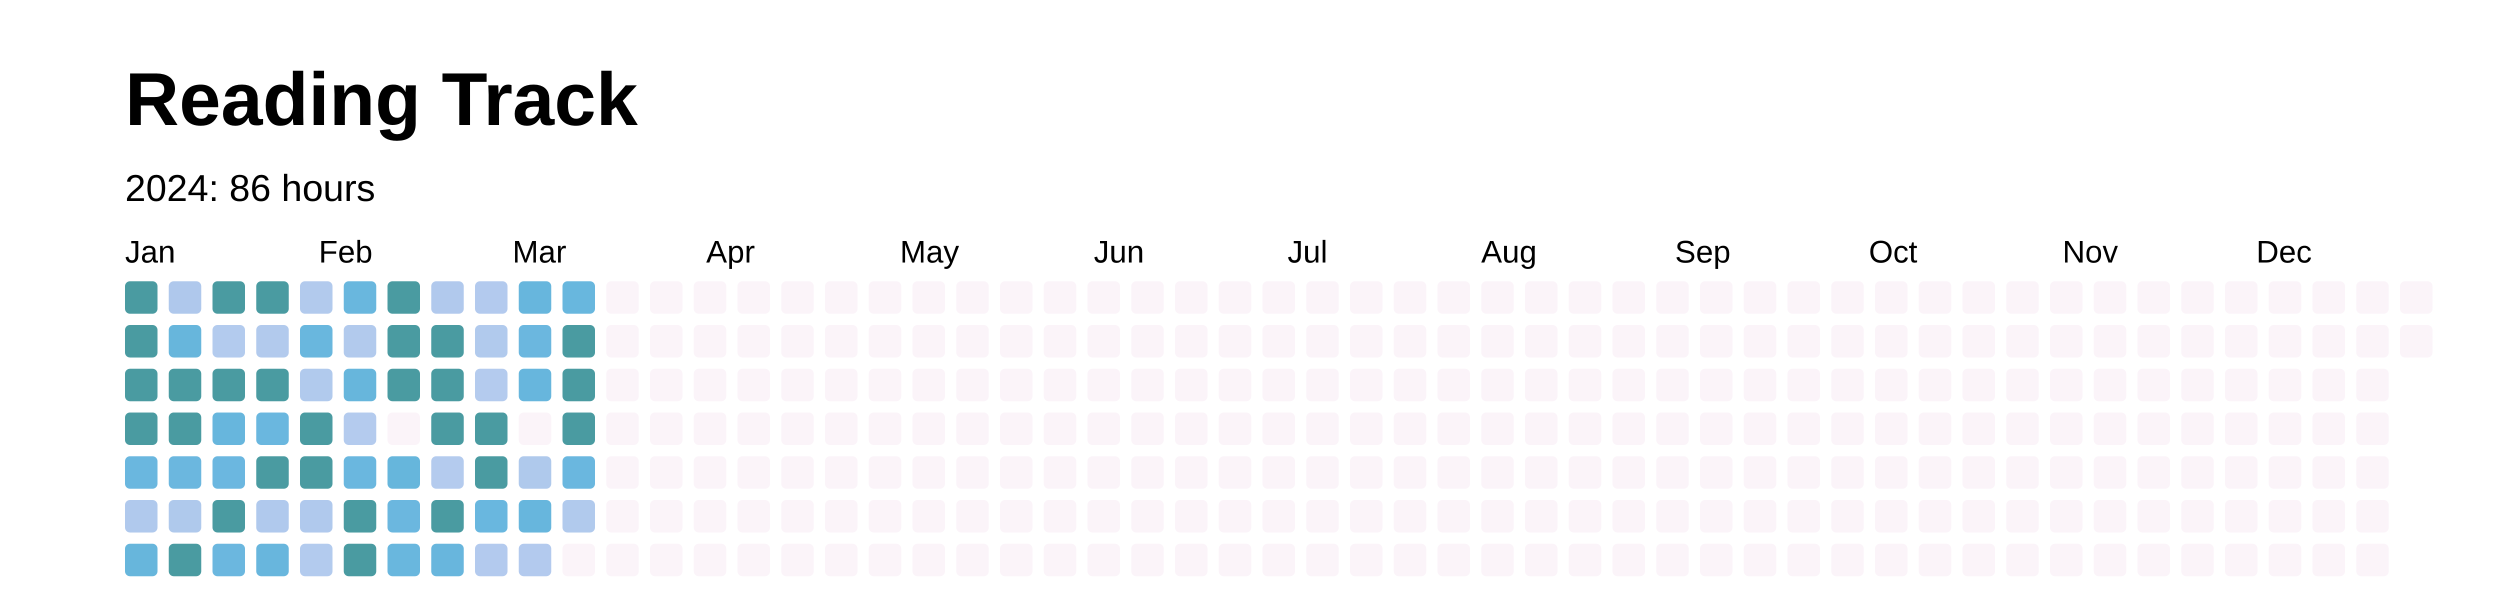
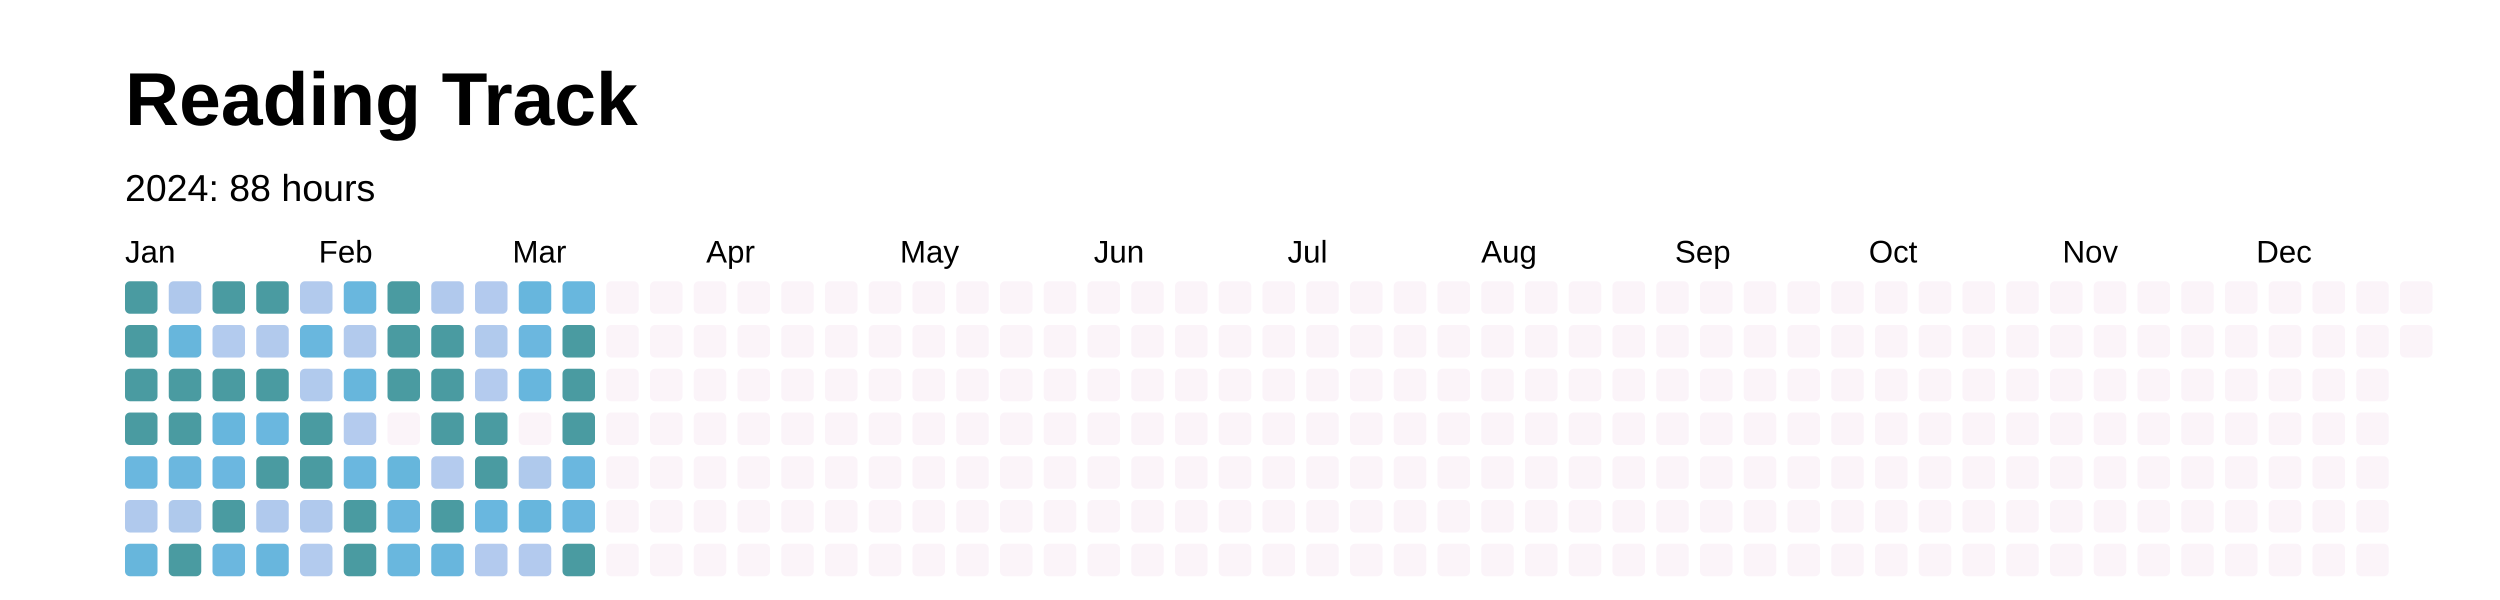
<svg xmlns="http://www.w3.org/2000/svg" baseProfile="full" height="48mm" version="1.1" viewBox="0,0,200,48" width="200mm">
  <defs />
  <rect fill="#FFFFFF" height="48" width="200" x="0" y="0" />
  <text fill="#000000" style="font-size:6px; font-family:Arial; font-weight:bold;" x="10" y="10">Reading Track</text>
-   <text dominant-baseline="hanging" fill="#000000" style="font-size:3.0px; font-family:Arial;" x="10" y="14">2024: 86 hours</text>
+   <text dominant-baseline="hanging" fill="#000000" style="font-size:3.0px; font-family:Arial;" x="10" y="14">2024: 88 hours</text>
  <text fill="#000000" style="font-size:2.5px; font-family:Arial" x="10.0" y="21.0">Jan</text>
  <text fill="#000000" style="font-size:2.5px; font-family:Arial" x="25.5" y="21.0">Feb</text>
  <text fill="#000000" style="font-size:2.5px; font-family:Arial" x="41.0" y="21.0">Mar</text>
  <text fill="#000000" style="font-size:2.5px; font-family:Arial" x="56.5" y="21.0">Apr</text>
  <text fill="#000000" style="font-size:2.5px; font-family:Arial" x="72.0" y="21.0">May</text>
  <text fill="#000000" style="font-size:2.5px; font-family:Arial" x="87.5" y="21.0">Jun</text>
  <text fill="#000000" style="font-size:2.5px; font-family:Arial" x="103.0" y="21.0">Jul</text>
  <text fill="#000000" style="font-size:2.5px; font-family:Arial" x="118.5" y="21.0">Aug</text>
  <text fill="#000000" style="font-size:2.5px; font-family:Arial" x="134.0" y="21.0">Sep</text>
  <text fill="#000000" style="font-size:2.5px; font-family:Arial" x="149.5" y="21.0">Oct</text>
  <text fill="#000000" style="font-size:2.5px; font-family:Arial" x="165.0" y="21.0">Nov</text>
  <text fill="#000000" style="font-size:2.5px; font-family:Arial" x="180.5" y="21.0">Dec</text>
  <rect fill="#4a9ba1" height="2.6" rx="0.4" ry="0.4" width="2.6" x="10.0" y="22.5" />
  <rect fill="#4a9ba1" height="2.6" rx="0.4" ry="0.4" width="2.6" x="10.0" y="26.0" />
  <rect fill="#4a9ba1" height="2.6" rx="0.4" ry="0.4" width="2.6" x="10.0" y="29.5" />
  <rect fill="#4a9ba1" height="2.6" rx="0.4" ry="0.4" width="2.6" x="10.0" y="33.0" />
  <rect fill="#6ab7df" height="2.6" rx="0.4" ry="0.4" width="2.6" x="10.0" y="36.5" />
  <rect fill="#b0c9ed" height="2.6" rx="0.4" ry="0.4" width="2.6" x="10.0" y="40.0" />
  <rect fill="#67b6dc" height="2.6" rx="0.4" ry="0.4" width="2.6" x="10.0" y="43.5" />
  <rect fill="#afc8ec" height="2.6" rx="0.4" ry="0.4" width="2.6" x="13.5" y="22.5" />
  <rect fill="#67b6dc" height="2.6" rx="0.4" ry="0.4" width="2.6" x="13.5" y="26.0" />
  <rect fill="#4a9ba1" height="2.6" rx="0.4" ry="0.4" width="2.6" x="13.5" y="29.5" />
  <rect fill="#4a9ba1" height="2.6" rx="0.4" ry="0.4" width="2.6" x="13.5" y="33.0" />
  <rect fill="#6bb7df" height="2.6" rx="0.4" ry="0.4" width="2.6" x="13.5" y="36.5" />
  <rect fill="#afc9ec" height="2.6" rx="0.4" ry="0.4" width="2.6" x="13.5" y="40.0" />
  <rect fill="#4a9ba1" height="2.6" rx="0.4" ry="0.4" width="2.6" x="13.5" y="43.5" />
  <rect fill="#4a9ba1" height="2.6" rx="0.4" ry="0.4" width="2.6" x="17.0" y="22.5" />
  <rect fill="#b3cbee" height="2.6" rx="0.4" ry="0.4" width="2.6" x="17.0" y="26.0" />
  <rect fill="#4a9ba1" height="2.6" rx="0.4" ry="0.4" width="2.6" x="17.0" y="29.5" />
  <rect fill="#67b6dd" height="2.6" rx="0.4" ry="0.4" width="2.6" x="17.0" y="33.0" />
  <rect fill="#6bb7e0" height="2.6" rx="0.4" ry="0.4" width="2.6" x="17.0" y="36.5" />
  <rect fill="#4a9ba1" height="2.6" rx="0.4" ry="0.4" width="2.6" x="17.0" y="40.0" />
  <rect fill="#6bb7df" height="2.6" rx="0.4" ry="0.4" width="2.6" x="17.0" y="43.5" />
  <rect fill="#4a9ba1" height="2.6" rx="0.4" ry="0.4" width="2.6" x="20.5" y="22.5" />
  <rect fill="#b2caed" height="2.6" rx="0.4" ry="0.4" width="2.6" x="20.5" y="26.0" />
  <rect fill="#4a9ba1" height="2.6" rx="0.4" ry="0.4" width="2.6" x="20.5" y="29.5" />
  <rect fill="#6ab7df" height="2.6" rx="0.4" ry="0.4" width="2.6" x="20.5" y="33.0" />
  <rect fill="#4a9ba1" height="2.6" rx="0.4" ry="0.4" width="2.6" x="20.5" y="36.5" />
  <rect fill="#b0c9ed" height="2.6" rx="0.4" ry="0.4" width="2.6" x="20.5" y="40.0" />
  <rect fill="#68b6dd" height="2.6" rx="0.4" ry="0.4" width="2.6" x="20.5" y="43.5" />
  <rect fill="#b2caed" height="2.6" rx="0.4" ry="0.4" width="2.6" x="24.0" y="22.5" />
  <rect fill="#69b7de" height="2.6" rx="0.4" ry="0.4" width="2.6" x="24.0" y="26.0" />
  <rect fill="#b1caed" height="2.6" rx="0.4" ry="0.4" width="2.6" x="24.0" y="29.5" />
  <rect fill="#4a9ba1" height="2.6" rx="0.4" ry="0.4" width="2.6" x="24.0" y="33.0" />
  <rect fill="#4a9ba1" height="2.6" rx="0.4" ry="0.4" width="2.6" x="24.0" y="36.5" />
  <rect fill="#b0c9ed" height="2.6" rx="0.4" ry="0.4" width="2.6" x="24.0" y="40.0" />
  <rect fill="#b3cbee" height="2.6" rx="0.4" ry="0.4" width="2.6" x="24.0" y="43.5" />
  <rect fill="#69b7de" height="2.6" rx="0.4" ry="0.4" width="2.6" x="27.5" y="22.5" />
  <rect fill="#b2caed" height="2.6" rx="0.4" ry="0.4" width="2.6" x="27.5" y="26.0" />
  <rect fill="#67b6dc" height="2.6" rx="0.4" ry="0.4" width="2.6" x="27.5" y="29.5" />
  <rect fill="#b4cbee" height="2.6" rx="0.4" ry="0.4" width="2.6" x="27.5" y="33.0" />
  <rect fill="#6ab7df" height="2.6" rx="0.4" ry="0.4" width="2.6" x="27.5" y="36.5" />
  <rect fill="#4a9ba1" height="2.6" rx="0.4" ry="0.4" width="2.6" x="27.5" y="40.0" />
  <rect fill="#4a9ba1" height="2.6" rx="0.4" ry="0.4" width="2.6" x="27.5" y="43.5" />
  <rect fill="#4a9ba1" height="2.6" rx="0.4" ry="0.4" width="2.6" x="31.0" y="22.5" />
  <rect fill="#4a9ba1" height="2.6" rx="0.4" ry="0.4" width="2.6" x="31.0" y="26.0" />
  <rect fill="#4a9ba1" height="2.6" rx="0.4" ry="0.4" width="2.6" x="31.0" y="29.5" />
  <rect fill="#FBF4F9" height="2.6" rx="0.4" ry="0.4" width="2.6" x="31.0" y="33.0" />
  <rect fill="#66b6dc" height="2.6" rx="0.4" ry="0.4" width="2.6" x="31.0" y="36.5" />
  <rect fill="#6bb7df" height="2.6" rx="0.4" ry="0.4" width="2.6" x="31.0" y="40.0" />
  <rect fill="#69b7de" height="2.6" rx="0.4" ry="0.4" width="2.6" x="31.0" y="43.5" />
  <rect fill="#b1c9ed" height="2.6" rx="0.4" ry="0.4" width="2.6" x="34.5" y="22.5" />
  <rect fill="#4a9ba1" height="2.6" rx="0.4" ry="0.4" width="2.6" x="34.5" y="26.0" />
  <rect fill="#4a9ba1" height="2.6" rx="0.4" ry="0.4" width="2.6" x="34.5" y="29.5" />
  <rect fill="#4a9ba1" height="2.6" rx="0.4" ry="0.4" width="2.6" x="34.5" y="33.0" />
  <rect fill="#b4cbee" height="2.6" rx="0.4" ry="0.4" width="2.6" x="34.5" y="36.5" />
  <rect fill="#4a9ba1" height="2.6" rx="0.4" ry="0.4" width="2.6" x="34.5" y="40.0" />
  <rect fill="#68b6dd" height="2.6" rx="0.4" ry="0.4" width="2.6" x="34.5" y="43.5" />
  <rect fill="#b3caee" height="2.6" rx="0.4" ry="0.4" width="2.6" x="38.0" y="22.5" />
  <rect fill="#b1caed" height="2.6" rx="0.4" ry="0.4" width="2.6" x="38.0" y="26.0" />
  <rect fill="#b4cbee" height="2.6" rx="0.4" ry="0.4" width="2.6" x="38.0" y="29.5" />
  <rect fill="#4a9ba1" height="2.6" rx="0.4" ry="0.4" width="2.6" x="38.0" y="33.0" />
  <rect fill="#4a9ba1" height="2.6" rx="0.4" ry="0.4" width="2.6" x="38.0" y="36.5" />
  <rect fill="#69b7df" height="2.6" rx="0.4" ry="0.4" width="2.6" x="38.0" y="40.0" />
  <rect fill="#b3caee" height="2.6" rx="0.4" ry="0.4" width="2.6" x="38.0" y="43.5" />
  <rect fill="#67b6dd" height="2.6" rx="0.4" ry="0.4" width="2.6" x="41.5" y="22.5" />
  <rect fill="#6bb7df" height="2.6" rx="0.4" ry="0.4" width="2.6" x="41.5" y="26.0" />
  <rect fill="#67b6dd" height="2.6" rx="0.4" ry="0.4" width="2.6" x="41.5" y="29.5" />
  <rect fill="#FBF4F9" height="2.6" rx="0.4" ry="0.4" width="2.6" x="41.5" y="33.0" />
  <rect fill="#afc9ec" height="2.6" rx="0.4" ry="0.4" width="2.6" x="41.5" y="36.5" />
  <rect fill="#67b6dd" height="2.6" rx="0.4" ry="0.4" width="2.6" x="41.5" y="40.0" />
  <rect fill="#b3caee" height="2.6" rx="0.4" ry="0.4" width="2.6" x="41.5" y="43.5" />
  <rect fill="#68b7de" height="2.6" rx="0.4" ry="0.4" width="2.6" x="45.0" y="22.5" />
  <rect fill="#4a9ba1" height="2.6" rx="0.4" ry="0.4" width="2.6" x="45.0" y="26.0" />
  <rect fill="#4a9ba1" height="2.6" rx="0.4" ry="0.4" width="2.6" x="45.0" y="29.5" />
  <rect fill="#4a9ba1" height="2.6" rx="0.4" ry="0.4" width="2.6" x="45.0" y="33.0" />
  <rect fill="#6ab7df" height="2.6" rx="0.4" ry="0.4" width="2.6" x="45.0" y="36.5" />
-   <rect fill="#b1caed" height="2.6" rx="0.4" ry="0.4" width="2.6" x="45.0" y="40.0" />
-   <rect fill="#FBF4F9" height="2.6" rx="0.4" ry="0.4" width="2.6" x="45.0" y="43.5" />
+   <rect fill="#6ab7df" height="2.6" rx="0.4" ry="0.4" width="2.6" x="45.0" y="40.0" />
+   <rect fill="#4a9ba1" height="2.6" rx="0.4" ry="0.4" width="2.6" x="45.0" y="43.5" />
  <rect fill="#FBF4F9" height="2.6" rx="0.4" ry="0.4" width="2.6" x="48.5" y="22.5" />
  <rect fill="#FBF4F9" height="2.6" rx="0.4" ry="0.4" width="2.6" x="48.5" y="26.0" />
  <rect fill="#FBF4F9" height="2.6" rx="0.4" ry="0.4" width="2.6" x="48.5" y="29.5" />
  <rect fill="#FBF4F9" height="2.6" rx="0.4" ry="0.4" width="2.6" x="48.5" y="33.0" />
  <rect fill="#FBF4F9" height="2.6" rx="0.4" ry="0.4" width="2.6" x="48.5" y="36.5" />
  <rect fill="#FBF4F9" height="2.6" rx="0.4" ry="0.4" width="2.6" x="48.5" y="40.0" />
  <rect fill="#FBF4F9" height="2.6" rx="0.4" ry="0.4" width="2.6" x="48.5" y="43.5" />
  <rect fill="#FBF4F9" height="2.6" rx="0.4" ry="0.4" width="2.6" x="52.0" y="22.5" />
  <rect fill="#FBF4F9" height="2.6" rx="0.4" ry="0.4" width="2.6" x="52.0" y="26.0" />
  <rect fill="#FBF4F9" height="2.6" rx="0.4" ry="0.4" width="2.6" x="52.0" y="29.5" />
  <rect fill="#FBF4F9" height="2.6" rx="0.4" ry="0.4" width="2.6" x="52.0" y="33.0" />
  <rect fill="#FBF4F9" height="2.6" rx="0.4" ry="0.4" width="2.6" x="52.0" y="36.5" />
  <rect fill="#FBF4F9" height="2.6" rx="0.4" ry="0.4" width="2.6" x="52.0" y="40.0" />
  <rect fill="#FBF4F9" height="2.6" rx="0.4" ry="0.4" width="2.6" x="52.0" y="43.5" />
  <rect fill="#FBF4F9" height="2.6" rx="0.4" ry="0.4" width="2.6" x="55.5" y="22.5" />
  <rect fill="#FBF4F9" height="2.6" rx="0.4" ry="0.4" width="2.6" x="55.5" y="26.0" />
  <rect fill="#FBF4F9" height="2.6" rx="0.4" ry="0.4" width="2.6" x="55.5" y="29.5" />
  <rect fill="#FBF4F9" height="2.6" rx="0.4" ry="0.4" width="2.6" x="55.5" y="33.0" />
  <rect fill="#FBF4F9" height="2.6" rx="0.4" ry="0.4" width="2.6" x="55.5" y="36.5" />
  <rect fill="#FBF4F9" height="2.6" rx="0.4" ry="0.4" width="2.6" x="55.5" y="40.0" />
  <rect fill="#FBF4F9" height="2.6" rx="0.4" ry="0.4" width="2.6" x="55.5" y="43.5" />
  <rect fill="#FBF4F9" height="2.6" rx="0.4" ry="0.4" width="2.6" x="59.0" y="22.5" />
  <rect fill="#FBF4F9" height="2.6" rx="0.4" ry="0.4" width="2.6" x="59.0" y="26.0" />
  <rect fill="#FBF4F9" height="2.6" rx="0.4" ry="0.4" width="2.6" x="59.0" y="29.5" />
  <rect fill="#FBF4F9" height="2.6" rx="0.4" ry="0.4" width="2.6" x="59.0" y="33.0" />
  <rect fill="#FBF4F9" height="2.6" rx="0.4" ry="0.4" width="2.6" x="59.0" y="36.5" />
  <rect fill="#FBF4F9" height="2.6" rx="0.4" ry="0.4" width="2.6" x="59.0" y="40.0" />
  <rect fill="#FBF4F9" height="2.6" rx="0.4" ry="0.4" width="2.6" x="59.0" y="43.5" />
  <rect fill="#FBF4F9" height="2.6" rx="0.4" ry="0.4" width="2.6" x="62.5" y="22.5" />
  <rect fill="#FBF4F9" height="2.6" rx="0.4" ry="0.4" width="2.6" x="62.5" y="26.0" />
  <rect fill="#FBF4F9" height="2.6" rx="0.4" ry="0.4" width="2.6" x="62.5" y="29.5" />
  <rect fill="#FBF4F9" height="2.6" rx="0.4" ry="0.4" width="2.6" x="62.5" y="33.0" />
  <rect fill="#FBF4F9" height="2.6" rx="0.4" ry="0.4" width="2.6" x="62.5" y="36.5" />
  <rect fill="#FBF4F9" height="2.6" rx="0.4" ry="0.4" width="2.6" x="62.5" y="40.0" />
  <rect fill="#FBF4F9" height="2.6" rx="0.4" ry="0.4" width="2.6" x="62.5" y="43.5" />
  <rect fill="#FBF4F9" height="2.6" rx="0.4" ry="0.4" width="2.6" x="66.0" y="22.5" />
  <rect fill="#FBF4F9" height="2.6" rx="0.4" ry="0.4" width="2.6" x="66.0" y="26.0" />
  <rect fill="#FBF4F9" height="2.6" rx="0.4" ry="0.4" width="2.6" x="66.0" y="29.5" />
  <rect fill="#FBF4F9" height="2.6" rx="0.4" ry="0.4" width="2.6" x="66.0" y="33.0" />
  <rect fill="#FBF4F9" height="2.6" rx="0.4" ry="0.4" width="2.6" x="66.0" y="36.5" />
  <rect fill="#FBF4F9" height="2.6" rx="0.4" ry="0.4" width="2.6" x="66.0" y="40.0" />
  <rect fill="#FBF4F9" height="2.6" rx="0.4" ry="0.4" width="2.6" x="66.0" y="43.5" />
  <rect fill="#FBF4F9" height="2.6" rx="0.4" ry="0.4" width="2.6" x="69.5" y="22.5" />
  <rect fill="#FBF4F9" height="2.6" rx="0.4" ry="0.4" width="2.6" x="69.5" y="26.0" />
  <rect fill="#FBF4F9" height="2.6" rx="0.4" ry="0.4" width="2.6" x="69.5" y="29.5" />
  <rect fill="#FBF4F9" height="2.6" rx="0.4" ry="0.4" width="2.6" x="69.5" y="33.0" />
  <rect fill="#FBF4F9" height="2.6" rx="0.4" ry="0.4" width="2.6" x="69.5" y="36.5" />
  <rect fill="#FBF4F9" height="2.6" rx="0.4" ry="0.4" width="2.6" x="69.5" y="40.0" />
  <rect fill="#FBF4F9" height="2.6" rx="0.4" ry="0.4" width="2.6" x="69.5" y="43.5" />
  <rect fill="#FBF4F9" height="2.6" rx="0.4" ry="0.4" width="2.6" x="73.0" y="22.5" />
  <rect fill="#FBF4F9" height="2.6" rx="0.4" ry="0.4" width="2.6" x="73.0" y="26.0" />
  <rect fill="#FBF4F9" height="2.6" rx="0.4" ry="0.4" width="2.6" x="73.0" y="29.5" />
  <rect fill="#FBF4F9" height="2.6" rx="0.4" ry="0.4" width="2.6" x="73.0" y="33.0" />
  <rect fill="#FBF4F9" height="2.6" rx="0.4" ry="0.4" width="2.6" x="73.0" y="36.5" />
  <rect fill="#FBF4F9" height="2.6" rx="0.4" ry="0.4" width="2.6" x="73.0" y="40.0" />
  <rect fill="#FBF4F9" height="2.6" rx="0.4" ry="0.4" width="2.6" x="73.0" y="43.5" />
  <rect fill="#FBF4F9" height="2.6" rx="0.4" ry="0.4" width="2.6" x="76.5" y="22.5" />
  <rect fill="#FBF4F9" height="2.6" rx="0.4" ry="0.4" width="2.6" x="76.5" y="26.0" />
  <rect fill="#FBF4F9" height="2.6" rx="0.4" ry="0.4" width="2.6" x="76.5" y="29.5" />
  <rect fill="#FBF4F9" height="2.6" rx="0.4" ry="0.4" width="2.6" x="76.5" y="33.0" />
  <rect fill="#FBF4F9" height="2.6" rx="0.4" ry="0.4" width="2.6" x="76.5" y="36.5" />
  <rect fill="#FBF4F9" height="2.6" rx="0.4" ry="0.4" width="2.6" x="76.5" y="40.0" />
  <rect fill="#FBF4F9" height="2.6" rx="0.4" ry="0.4" width="2.6" x="76.5" y="43.5" />
  <rect fill="#FBF4F9" height="2.6" rx="0.4" ry="0.4" width="2.6" x="80.0" y="22.5" />
  <rect fill="#FBF4F9" height="2.6" rx="0.4" ry="0.4" width="2.6" x="80.0" y="26.0" />
  <rect fill="#FBF4F9" height="2.6" rx="0.4" ry="0.4" width="2.6" x="80.0" y="29.5" />
  <rect fill="#FBF4F9" height="2.6" rx="0.4" ry="0.4" width="2.6" x="80.0" y="33.0" />
  <rect fill="#FBF4F9" height="2.6" rx="0.4" ry="0.4" width="2.6" x="80.0" y="36.5" />
  <rect fill="#FBF4F9" height="2.6" rx="0.4" ry="0.4" width="2.6" x="80.0" y="40.0" />
  <rect fill="#FBF4F9" height="2.6" rx="0.4" ry="0.4" width="2.6" x="80.0" y="43.5" />
  <rect fill="#FBF4F9" height="2.6" rx="0.4" ry="0.4" width="2.6" x="83.5" y="22.5" />
  <rect fill="#FBF4F9" height="2.6" rx="0.4" ry="0.4" width="2.6" x="83.5" y="26.0" />
  <rect fill="#FBF4F9" height="2.6" rx="0.4" ry="0.4" width="2.6" x="83.5" y="29.5" />
  <rect fill="#FBF4F9" height="2.6" rx="0.4" ry="0.4" width="2.6" x="83.5" y="33.0" />
  <rect fill="#FBF4F9" height="2.6" rx="0.4" ry="0.4" width="2.6" x="83.5" y="36.5" />
  <rect fill="#FBF4F9" height="2.6" rx="0.4" ry="0.4" width="2.6" x="83.5" y="40.0" />
  <rect fill="#FBF4F9" height="2.6" rx="0.4" ry="0.4" width="2.6" x="83.5" y="43.5" />
  <rect fill="#FBF4F9" height="2.6" rx="0.4" ry="0.4" width="2.6" x="87.0" y="22.5" />
  <rect fill="#FBF4F9" height="2.6" rx="0.4" ry="0.4" width="2.6" x="87.0" y="26.0" />
  <rect fill="#FBF4F9" height="2.6" rx="0.4" ry="0.4" width="2.6" x="87.0" y="29.5" />
  <rect fill="#FBF4F9" height="2.6" rx="0.4" ry="0.4" width="2.6" x="87.0" y="33.0" />
  <rect fill="#FBF4F9" height="2.6" rx="0.4" ry="0.4" width="2.6" x="87.0" y="36.5" />
  <rect fill="#FBF4F9" height="2.6" rx="0.4" ry="0.4" width="2.6" x="87.0" y="40.0" />
  <rect fill="#FBF4F9" height="2.6" rx="0.4" ry="0.4" width="2.6" x="87.0" y="43.5" />
  <rect fill="#FBF4F9" height="2.6" rx="0.4" ry="0.4" width="2.6" x="90.5" y="22.5" />
  <rect fill="#FBF4F9" height="2.6" rx="0.4" ry="0.4" width="2.6" x="90.5" y="26.0" />
  <rect fill="#FBF4F9" height="2.6" rx="0.4" ry="0.4" width="2.6" x="90.5" y="29.5" />
  <rect fill="#FBF4F9" height="2.6" rx="0.4" ry="0.4" width="2.6" x="90.5" y="33.0" />
  <rect fill="#FBF4F9" height="2.6" rx="0.4" ry="0.4" width="2.6" x="90.5" y="36.5" />
  <rect fill="#FBF4F9" height="2.6" rx="0.4" ry="0.4" width="2.6" x="90.5" y="40.0" />
  <rect fill="#FBF4F9" height="2.6" rx="0.4" ry="0.4" width="2.6" x="90.5" y="43.5" />
  <rect fill="#FBF4F9" height="2.6" rx="0.4" ry="0.4" width="2.6" x="94.0" y="22.5" />
  <rect fill="#FBF4F9" height="2.6" rx="0.4" ry="0.4" width="2.6" x="94.0" y="26.0" />
  <rect fill="#FBF4F9" height="2.6" rx="0.4" ry="0.4" width="2.6" x="94.0" y="29.5" />
  <rect fill="#FBF4F9" height="2.6" rx="0.4" ry="0.4" width="2.6" x="94.0" y="33.0" />
  <rect fill="#FBF4F9" height="2.6" rx="0.4" ry="0.4" width="2.6" x="94.0" y="36.5" />
  <rect fill="#FBF4F9" height="2.6" rx="0.4" ry="0.4" width="2.6" x="94.0" y="40.0" />
  <rect fill="#FBF4F9" height="2.6" rx="0.4" ry="0.4" width="2.6" x="94.0" y="43.5" />
  <rect fill="#FBF4F9" height="2.6" rx="0.4" ry="0.4" width="2.6" x="97.5" y="22.5" />
  <rect fill="#FBF4F9" height="2.6" rx="0.4" ry="0.4" width="2.6" x="97.5" y="26.0" />
  <rect fill="#FBF4F9" height="2.6" rx="0.4" ry="0.4" width="2.6" x="97.5" y="29.5" />
  <rect fill="#FBF4F9" height="2.6" rx="0.4" ry="0.4" width="2.6" x="97.5" y="33.0" />
  <rect fill="#FBF4F9" height="2.6" rx="0.4" ry="0.4" width="2.6" x="97.5" y="36.5" />
  <rect fill="#FBF4F9" height="2.6" rx="0.4" ry="0.4" width="2.6" x="97.5" y="40.0" />
  <rect fill="#FBF4F9" height="2.6" rx="0.4" ry="0.4" width="2.6" x="97.5" y="43.5" />
  <rect fill="#FBF4F9" height="2.6" rx="0.4" ry="0.4" width="2.6" x="101.0" y="22.5" />
  <rect fill="#FBF4F9" height="2.6" rx="0.4" ry="0.4" width="2.6" x="101.0" y="26.0" />
  <rect fill="#FBF4F9" height="2.6" rx="0.4" ry="0.4" width="2.6" x="101.0" y="29.5" />
  <rect fill="#FBF4F9" height="2.6" rx="0.4" ry="0.4" width="2.6" x="101.0" y="33.0" />
  <rect fill="#FBF4F9" height="2.6" rx="0.4" ry="0.4" width="2.6" x="101.0" y="36.5" />
  <rect fill="#FBF4F9" height="2.6" rx="0.4" ry="0.4" width="2.6" x="101.0" y="40.0" />
  <rect fill="#FBF4F9" height="2.6" rx="0.4" ry="0.4" width="2.6" x="101.0" y="43.5" />
  <rect fill="#FBF4F9" height="2.6" rx="0.4" ry="0.4" width="2.6" x="104.5" y="22.5" />
  <rect fill="#FBF4F9" height="2.6" rx="0.4" ry="0.4" width="2.6" x="104.5" y="26.0" />
  <rect fill="#FBF4F9" height="2.6" rx="0.4" ry="0.4" width="2.6" x="104.5" y="29.5" />
  <rect fill="#FBF4F9" height="2.6" rx="0.4" ry="0.4" width="2.6" x="104.5" y="33.0" />
  <rect fill="#FBF4F9" height="2.6" rx="0.4" ry="0.4" width="2.6" x="104.5" y="36.5" />
  <rect fill="#FBF4F9" height="2.6" rx="0.4" ry="0.4" width="2.6" x="104.5" y="40.0" />
  <rect fill="#FBF4F9" height="2.6" rx="0.4" ry="0.4" width="2.6" x="104.5" y="43.5" />
  <rect fill="#FBF4F9" height="2.6" rx="0.4" ry="0.4" width="2.6" x="108.0" y="22.5" />
  <rect fill="#FBF4F9" height="2.6" rx="0.4" ry="0.4" width="2.6" x="108.0" y="26.0" />
  <rect fill="#FBF4F9" height="2.6" rx="0.4" ry="0.4" width="2.6" x="108.0" y="29.5" />
  <rect fill="#FBF4F9" height="2.6" rx="0.4" ry="0.4" width="2.6" x="108.0" y="33.0" />
  <rect fill="#FBF4F9" height="2.6" rx="0.4" ry="0.4" width="2.6" x="108.0" y="36.5" />
  <rect fill="#FBF4F9" height="2.6" rx="0.4" ry="0.4" width="2.6" x="108.0" y="40.0" />
  <rect fill="#FBF4F9" height="2.6" rx="0.4" ry="0.4" width="2.6" x="108.0" y="43.5" />
  <rect fill="#FBF4F9" height="2.6" rx="0.4" ry="0.4" width="2.6" x="111.5" y="22.5" />
  <rect fill="#FBF4F9" height="2.6" rx="0.4" ry="0.4" width="2.6" x="111.5" y="26.0" />
  <rect fill="#FBF4F9" height="2.6" rx="0.4" ry="0.4" width="2.6" x="111.5" y="29.5" />
  <rect fill="#FBF4F9" height="2.6" rx="0.4" ry="0.4" width="2.6" x="111.5" y="33.0" />
  <rect fill="#FBF4F9" height="2.6" rx="0.4" ry="0.4" width="2.6" x="111.5" y="36.5" />
  <rect fill="#FBF4F9" height="2.6" rx="0.4" ry="0.4" width="2.6" x="111.5" y="40.0" />
  <rect fill="#FBF4F9" height="2.6" rx="0.4" ry="0.4" width="2.6" x="111.5" y="43.5" />
  <rect fill="#FBF4F9" height="2.6" rx="0.4" ry="0.4" width="2.6" x="115.0" y="22.5" />
  <rect fill="#FBF4F9" height="2.6" rx="0.4" ry="0.4" width="2.6" x="115.0" y="26.0" />
  <rect fill="#FBF4F9" height="2.6" rx="0.4" ry="0.4" width="2.6" x="115.0" y="29.5" />
  <rect fill="#FBF4F9" height="2.6" rx="0.4" ry="0.4" width="2.6" x="115.0" y="33.0" />
  <rect fill="#FBF4F9" height="2.6" rx="0.4" ry="0.4" width="2.6" x="115.0" y="36.5" />
  <rect fill="#FBF4F9" height="2.6" rx="0.4" ry="0.4" width="2.6" x="115.0" y="40.0" />
  <rect fill="#FBF4F9" height="2.6" rx="0.4" ry="0.4" width="2.6" x="115.0" y="43.5" />
  <rect fill="#FBF4F9" height="2.6" rx="0.4" ry="0.4" width="2.6" x="118.5" y="22.5" />
  <rect fill="#FBF4F9" height="2.6" rx="0.4" ry="0.4" width="2.6" x="118.5" y="26.0" />
  <rect fill="#FBF4F9" height="2.6" rx="0.4" ry="0.4" width="2.6" x="118.5" y="29.5" />
  <rect fill="#FBF4F9" height="2.6" rx="0.4" ry="0.4" width="2.6" x="118.5" y="33.0" />
  <rect fill="#FBF4F9" height="2.6" rx="0.4" ry="0.4" width="2.6" x="118.5" y="36.5" />
  <rect fill="#FBF4F9" height="2.6" rx="0.4" ry="0.4" width="2.6" x="118.5" y="40.0" />
  <rect fill="#FBF4F9" height="2.6" rx="0.4" ry="0.4" width="2.6" x="118.5" y="43.5" />
  <rect fill="#FBF4F9" height="2.6" rx="0.4" ry="0.4" width="2.6" x="122.0" y="22.5" />
  <rect fill="#FBF4F9" height="2.6" rx="0.4" ry="0.4" width="2.6" x="122.0" y="26.0" />
  <rect fill="#FBF4F9" height="2.6" rx="0.4" ry="0.4" width="2.6" x="122.0" y="29.5" />
  <rect fill="#FBF4F9" height="2.6" rx="0.4" ry="0.4" width="2.6" x="122.0" y="33.0" />
  <rect fill="#FBF4F9" height="2.6" rx="0.4" ry="0.4" width="2.6" x="122.0" y="36.5" />
  <rect fill="#FBF4F9" height="2.6" rx="0.4" ry="0.4" width="2.6" x="122.0" y="40.0" />
  <rect fill="#FBF4F9" height="2.6" rx="0.4" ry="0.4" width="2.6" x="122.0" y="43.5" />
  <rect fill="#FBF4F9" height="2.6" rx="0.4" ry="0.4" width="2.6" x="125.5" y="22.5" />
  <rect fill="#FBF4F9" height="2.6" rx="0.4" ry="0.4" width="2.6" x="125.5" y="26.0" />
  <rect fill="#FBF4F9" height="2.6" rx="0.4" ry="0.4" width="2.6" x="125.5" y="29.5" />
  <rect fill="#FBF4F9" height="2.6" rx="0.4" ry="0.4" width="2.6" x="125.5" y="33.0" />
  <rect fill="#FBF4F9" height="2.6" rx="0.4" ry="0.4" width="2.6" x="125.5" y="36.5" />
  <rect fill="#FBF4F9" height="2.6" rx="0.4" ry="0.4" width="2.6" x="125.5" y="40.0" />
  <rect fill="#FBF4F9" height="2.6" rx="0.4" ry="0.4" width="2.6" x="125.5" y="43.5" />
  <rect fill="#FBF4F9" height="2.6" rx="0.4" ry="0.4" width="2.6" x="129.0" y="22.5" />
  <rect fill="#FBF4F9" height="2.6" rx="0.4" ry="0.4" width="2.6" x="129.0" y="26.0" />
  <rect fill="#FBF4F9" height="2.6" rx="0.4" ry="0.4" width="2.6" x="129.0" y="29.5" />
  <rect fill="#FBF4F9" height="2.6" rx="0.4" ry="0.4" width="2.6" x="129.0" y="33.0" />
  <rect fill="#FBF4F9" height="2.6" rx="0.4" ry="0.4" width="2.6" x="129.0" y="36.5" />
  <rect fill="#FBF4F9" height="2.6" rx="0.4" ry="0.4" width="2.6" x="129.0" y="40.0" />
  <rect fill="#FBF4F9" height="2.6" rx="0.4" ry="0.4" width="2.6" x="129.0" y="43.5" />
  <rect fill="#FBF4F9" height="2.6" rx="0.4" ry="0.4" width="2.6" x="132.5" y="22.5" />
  <rect fill="#FBF4F9" height="2.6" rx="0.4" ry="0.4" width="2.6" x="132.5" y="26.0" />
  <rect fill="#FBF4F9" height="2.6" rx="0.4" ry="0.4" width="2.6" x="132.5" y="29.5" />
  <rect fill="#FBF4F9" height="2.6" rx="0.4" ry="0.4" width="2.6" x="132.5" y="33.0" />
  <rect fill="#FBF4F9" height="2.6" rx="0.4" ry="0.4" width="2.6" x="132.5" y="36.5" />
  <rect fill="#FBF4F9" height="2.6" rx="0.4" ry="0.4" width="2.6" x="132.5" y="40.0" />
  <rect fill="#FBF4F9" height="2.6" rx="0.4" ry="0.4" width="2.6" x="132.5" y="43.5" />
  <rect fill="#FBF4F9" height="2.6" rx="0.4" ry="0.4" width="2.6" x="136.0" y="22.5" />
  <rect fill="#FBF4F9" height="2.6" rx="0.4" ry="0.4" width="2.6" x="136.0" y="26.0" />
  <rect fill="#FBF4F9" height="2.6" rx="0.4" ry="0.4" width="2.6" x="136.0" y="29.5" />
  <rect fill="#FBF4F9" height="2.6" rx="0.4" ry="0.4" width="2.6" x="136.0" y="33.0" />
  <rect fill="#FBF4F9" height="2.6" rx="0.4" ry="0.4" width="2.6" x="136.0" y="36.5" />
  <rect fill="#FBF4F9" height="2.6" rx="0.4" ry="0.4" width="2.6" x="136.0" y="40.0" />
  <rect fill="#FBF4F9" height="2.6" rx="0.4" ry="0.4" width="2.6" x="136.0" y="43.5" />
  <rect fill="#FBF4F9" height="2.6" rx="0.4" ry="0.4" width="2.6" x="139.5" y="22.5" />
  <rect fill="#FBF4F9" height="2.6" rx="0.4" ry="0.4" width="2.6" x="139.5" y="26.0" />
  <rect fill="#FBF4F9" height="2.6" rx="0.4" ry="0.4" width="2.6" x="139.5" y="29.5" />
  <rect fill="#FBF4F9" height="2.6" rx="0.4" ry="0.4" width="2.6" x="139.5" y="33.0" />
  <rect fill="#FBF4F9" height="2.6" rx="0.4" ry="0.4" width="2.6" x="139.5" y="36.5" />
  <rect fill="#FBF4F9" height="2.6" rx="0.4" ry="0.4" width="2.6" x="139.5" y="40.0" />
  <rect fill="#FBF4F9" height="2.6" rx="0.4" ry="0.4" width="2.6" x="139.5" y="43.5" />
  <rect fill="#FBF4F9" height="2.6" rx="0.4" ry="0.4" width="2.6" x="143.0" y="22.5" />
  <rect fill="#FBF4F9" height="2.6" rx="0.4" ry="0.4" width="2.6" x="143.0" y="26.0" />
  <rect fill="#FBF4F9" height="2.6" rx="0.4" ry="0.4" width="2.6" x="143.0" y="29.5" />
  <rect fill="#FBF4F9" height="2.6" rx="0.4" ry="0.4" width="2.6" x="143.0" y="33.0" />
  <rect fill="#FBF4F9" height="2.6" rx="0.4" ry="0.4" width="2.6" x="143.0" y="36.5" />
  <rect fill="#FBF4F9" height="2.6" rx="0.4" ry="0.4" width="2.6" x="143.0" y="40.0" />
  <rect fill="#FBF4F9" height="2.6" rx="0.4" ry="0.4" width="2.6" x="143.0" y="43.5" />
  <rect fill="#FBF4F9" height="2.6" rx="0.4" ry="0.4" width="2.6" x="146.5" y="22.5" />
  <rect fill="#FBF4F9" height="2.6" rx="0.4" ry="0.4" width="2.6" x="146.5" y="26.0" />
  <rect fill="#FBF4F9" height="2.6" rx="0.4" ry="0.4" width="2.6" x="146.5" y="29.5" />
  <rect fill="#FBF4F9" height="2.6" rx="0.4" ry="0.4" width="2.6" x="146.5" y="33.0" />
  <rect fill="#FBF4F9" height="2.6" rx="0.4" ry="0.4" width="2.6" x="146.5" y="36.5" />
  <rect fill="#FBF4F9" height="2.6" rx="0.4" ry="0.4" width="2.6" x="146.5" y="40.0" />
  <rect fill="#FBF4F9" height="2.6" rx="0.4" ry="0.4" width="2.6" x="146.5" y="43.5" />
  <rect fill="#FBF4F9" height="2.6" rx="0.4" ry="0.4" width="2.6" x="150.0" y="22.5" />
  <rect fill="#FBF4F9" height="2.6" rx="0.4" ry="0.4" width="2.6" x="150.0" y="26.0" />
  <rect fill="#FBF4F9" height="2.6" rx="0.4" ry="0.4" width="2.6" x="150.0" y="29.5" />
  <rect fill="#FBF4F9" height="2.6" rx="0.4" ry="0.4" width="2.6" x="150.0" y="33.0" />
  <rect fill="#FBF4F9" height="2.6" rx="0.4" ry="0.4" width="2.6" x="150.0" y="36.5" />
  <rect fill="#FBF4F9" height="2.6" rx="0.4" ry="0.4" width="2.6" x="150.0" y="40.0" />
  <rect fill="#FBF4F9" height="2.6" rx="0.4" ry="0.4" width="2.6" x="150.0" y="43.5" />
  <rect fill="#FBF4F9" height="2.6" rx="0.4" ry="0.4" width="2.6" x="153.5" y="22.5" />
  <rect fill="#FBF4F9" height="2.6" rx="0.4" ry="0.4" width="2.6" x="153.5" y="26.0" />
  <rect fill="#FBF4F9" height="2.6" rx="0.4" ry="0.4" width="2.6" x="153.5" y="29.5" />
  <rect fill="#FBF4F9" height="2.6" rx="0.4" ry="0.4" width="2.6" x="153.5" y="33.0" />
  <rect fill="#FBF4F9" height="2.6" rx="0.4" ry="0.4" width="2.6" x="153.5" y="36.5" />
  <rect fill="#FBF4F9" height="2.6" rx="0.4" ry="0.4" width="2.6" x="153.5" y="40.0" />
  <rect fill="#FBF4F9" height="2.6" rx="0.4" ry="0.4" width="2.6" x="153.5" y="43.5" />
  <rect fill="#FBF4F9" height="2.6" rx="0.4" ry="0.4" width="2.6" x="157.0" y="22.5" />
  <rect fill="#FBF4F9" height="2.6" rx="0.4" ry="0.4" width="2.6" x="157.0" y="26.0" />
  <rect fill="#FBF4F9" height="2.6" rx="0.4" ry="0.4" width="2.6" x="157.0" y="29.5" />
  <rect fill="#FBF4F9" height="2.6" rx="0.4" ry="0.4" width="2.6" x="157.0" y="33.0" />
  <rect fill="#FBF4F9" height="2.6" rx="0.4" ry="0.4" width="2.6" x="157.0" y="36.5" />
  <rect fill="#FBF4F9" height="2.6" rx="0.4" ry="0.4" width="2.6" x="157.0" y="40.0" />
  <rect fill="#FBF4F9" height="2.6" rx="0.4" ry="0.4" width="2.6" x="157.0" y="43.5" />
  <rect fill="#FBF4F9" height="2.6" rx="0.4" ry="0.4" width="2.6" x="160.5" y="22.5" />
  <rect fill="#FBF4F9" height="2.6" rx="0.4" ry="0.4" width="2.6" x="160.5" y="26.0" />
  <rect fill="#FBF4F9" height="2.6" rx="0.4" ry="0.4" width="2.6" x="160.5" y="29.5" />
  <rect fill="#FBF4F9" height="2.6" rx="0.4" ry="0.4" width="2.6" x="160.5" y="33.0" />
  <rect fill="#FBF4F9" height="2.6" rx="0.4" ry="0.4" width="2.6" x="160.5" y="36.5" />
  <rect fill="#FBF4F9" height="2.6" rx="0.4" ry="0.4" width="2.6" x="160.5" y="40.0" />
  <rect fill="#FBF4F9" height="2.6" rx="0.4" ry="0.4" width="2.6" x="160.5" y="43.5" />
  <rect fill="#FBF4F9" height="2.6" rx="0.4" ry="0.4" width="2.6" x="164.0" y="22.5" />
  <rect fill="#FBF4F9" height="2.6" rx="0.4" ry="0.4" width="2.6" x="164.0" y="26.0" />
  <rect fill="#FBF4F9" height="2.6" rx="0.4" ry="0.4" width="2.6" x="164.0" y="29.5" />
  <rect fill="#FBF4F9" height="2.6" rx="0.4" ry="0.4" width="2.6" x="164.0" y="33.0" />
  <rect fill="#FBF4F9" height="2.6" rx="0.4" ry="0.4" width="2.6" x="164.0" y="36.5" />
  <rect fill="#FBF4F9" height="2.6" rx="0.4" ry="0.4" width="2.6" x="164.0" y="40.0" />
  <rect fill="#FBF4F9" height="2.6" rx="0.4" ry="0.4" width="2.6" x="164.0" y="43.5" />
  <rect fill="#FBF4F9" height="2.6" rx="0.4" ry="0.4" width="2.6" x="167.5" y="22.5" />
  <rect fill="#FBF4F9" height="2.6" rx="0.4" ry="0.4" width="2.6" x="167.5" y="26.0" />
  <rect fill="#FBF4F9" height="2.6" rx="0.4" ry="0.4" width="2.6" x="167.5" y="29.5" />
  <rect fill="#FBF4F9" height="2.6" rx="0.4" ry="0.4" width="2.6" x="167.5" y="33.0" />
  <rect fill="#FBF4F9" height="2.6" rx="0.4" ry="0.4" width="2.6" x="167.5" y="36.5" />
  <rect fill="#FBF4F9" height="2.6" rx="0.4" ry="0.4" width="2.6" x="167.5" y="40.0" />
  <rect fill="#FBF4F9" height="2.6" rx="0.4" ry="0.4" width="2.6" x="167.5" y="43.5" />
  <rect fill="#FBF4F9" height="2.6" rx="0.4" ry="0.4" width="2.6" x="171.0" y="22.5" />
  <rect fill="#FBF4F9" height="2.6" rx="0.4" ry="0.4" width="2.6" x="171.0" y="26.0" />
  <rect fill="#FBF4F9" height="2.6" rx="0.4" ry="0.4" width="2.6" x="171.0" y="29.5" />
  <rect fill="#FBF4F9" height="2.6" rx="0.4" ry="0.4" width="2.6" x="171.0" y="33.0" />
  <rect fill="#FBF4F9" height="2.6" rx="0.4" ry="0.4" width="2.6" x="171.0" y="36.5" />
  <rect fill="#FBF4F9" height="2.6" rx="0.4" ry="0.4" width="2.6" x="171.0" y="40.0" />
  <rect fill="#FBF4F9" height="2.6" rx="0.4" ry="0.4" width="2.6" x="171.0" y="43.5" />
  <rect fill="#FBF4F9" height="2.6" rx="0.4" ry="0.4" width="2.6" x="174.5" y="22.5" />
  <rect fill="#FBF4F9" height="2.6" rx="0.4" ry="0.4" width="2.6" x="174.5" y="26.0" />
  <rect fill="#FBF4F9" height="2.6" rx="0.4" ry="0.4" width="2.6" x="174.5" y="29.5" />
  <rect fill="#FBF4F9" height="2.6" rx="0.4" ry="0.4" width="2.6" x="174.5" y="33.0" />
  <rect fill="#FBF4F9" height="2.6" rx="0.4" ry="0.4" width="2.6" x="174.5" y="36.5" />
  <rect fill="#FBF4F9" height="2.6" rx="0.4" ry="0.4" width="2.6" x="174.5" y="40.0" />
  <rect fill="#FBF4F9" height="2.6" rx="0.4" ry="0.4" width="2.6" x="174.5" y="43.5" />
  <rect fill="#FBF4F9" height="2.6" rx="0.4" ry="0.4" width="2.6" x="178.0" y="22.5" />
  <rect fill="#FBF4F9" height="2.6" rx="0.4" ry="0.4" width="2.6" x="178.0" y="26.0" />
  <rect fill="#FBF4F9" height="2.6" rx="0.4" ry="0.4" width="2.6" x="178.0" y="29.5" />
  <rect fill="#FBF4F9" height="2.6" rx="0.4" ry="0.4" width="2.6" x="178.0" y="33.0" />
  <rect fill="#FBF4F9" height="2.6" rx="0.4" ry="0.4" width="2.6" x="178.0" y="36.5" />
  <rect fill="#FBF4F9" height="2.6" rx="0.4" ry="0.4" width="2.6" x="178.0" y="40.0" />
  <rect fill="#FBF4F9" height="2.6" rx="0.4" ry="0.4" width="2.6" x="178.0" y="43.5" />
  <rect fill="#FBF4F9" height="2.6" rx="0.4" ry="0.4" width="2.6" x="181.5" y="22.5" />
  <rect fill="#FBF4F9" height="2.6" rx="0.4" ry="0.4" width="2.6" x="181.5" y="26.0" />
  <rect fill="#FBF4F9" height="2.6" rx="0.4" ry="0.4" width="2.6" x="181.5" y="29.5" />
  <rect fill="#FBF4F9" height="2.6" rx="0.4" ry="0.4" width="2.6" x="181.5" y="33.0" />
  <rect fill="#FBF4F9" height="2.6" rx="0.4" ry="0.4" width="2.6" x="181.5" y="36.5" />
  <rect fill="#FBF4F9" height="2.6" rx="0.4" ry="0.4" width="2.6" x="181.5" y="40.0" />
  <rect fill="#FBF4F9" height="2.6" rx="0.4" ry="0.4" width="2.6" x="181.5" y="43.5" />
  <rect fill="#FBF4F9" height="2.6" rx="0.4" ry="0.4" width="2.6" x="185.0" y="22.5" />
  <rect fill="#FBF4F9" height="2.6" rx="0.4" ry="0.4" width="2.6" x="185.0" y="26.0" />
  <rect fill="#FBF4F9" height="2.6" rx="0.4" ry="0.4" width="2.6" x="185.0" y="29.5" />
  <rect fill="#FBF4F9" height="2.6" rx="0.4" ry="0.4" width="2.6" x="185.0" y="33.0" />
  <rect fill="#FBF4F9" height="2.6" rx="0.4" ry="0.4" width="2.6" x="185.0" y="36.5" />
  <rect fill="#FBF4F9" height="2.6" rx="0.4" ry="0.4" width="2.6" x="185.0" y="40.0" />
  <rect fill="#FBF4F9" height="2.6" rx="0.4" ry="0.4" width="2.6" x="185.0" y="43.5" />
  <rect fill="#FBF4F9" height="2.6" rx="0.4" ry="0.4" width="2.6" x="188.5" y="22.5" />
  <rect fill="#FBF4F9" height="2.6" rx="0.4" ry="0.4" width="2.6" x="188.5" y="26.0" />
  <rect fill="#FBF4F9" height="2.6" rx="0.4" ry="0.4" width="2.6" x="188.5" y="29.5" />
  <rect fill="#FBF4F9" height="2.6" rx="0.4" ry="0.4" width="2.6" x="188.5" y="33.0" />
  <rect fill="#FBF4F9" height="2.6" rx="0.4" ry="0.4" width="2.6" x="188.5" y="36.5" />
  <rect fill="#FBF4F9" height="2.6" rx="0.4" ry="0.4" width="2.6" x="188.5" y="40.0" />
  <rect fill="#FBF4F9" height="2.6" rx="0.4" ry="0.4" width="2.6" x="188.5" y="43.5" />
  <rect fill="#FBF4F9" height="2.6" rx="0.4" ry="0.4" width="2.6" x="192.0" y="22.5" />
  <rect fill="#FBF4F9" height="2.6" rx="0.4" ry="0.4" width="2.6" x="192.0" y="26.0" />
</svg>
